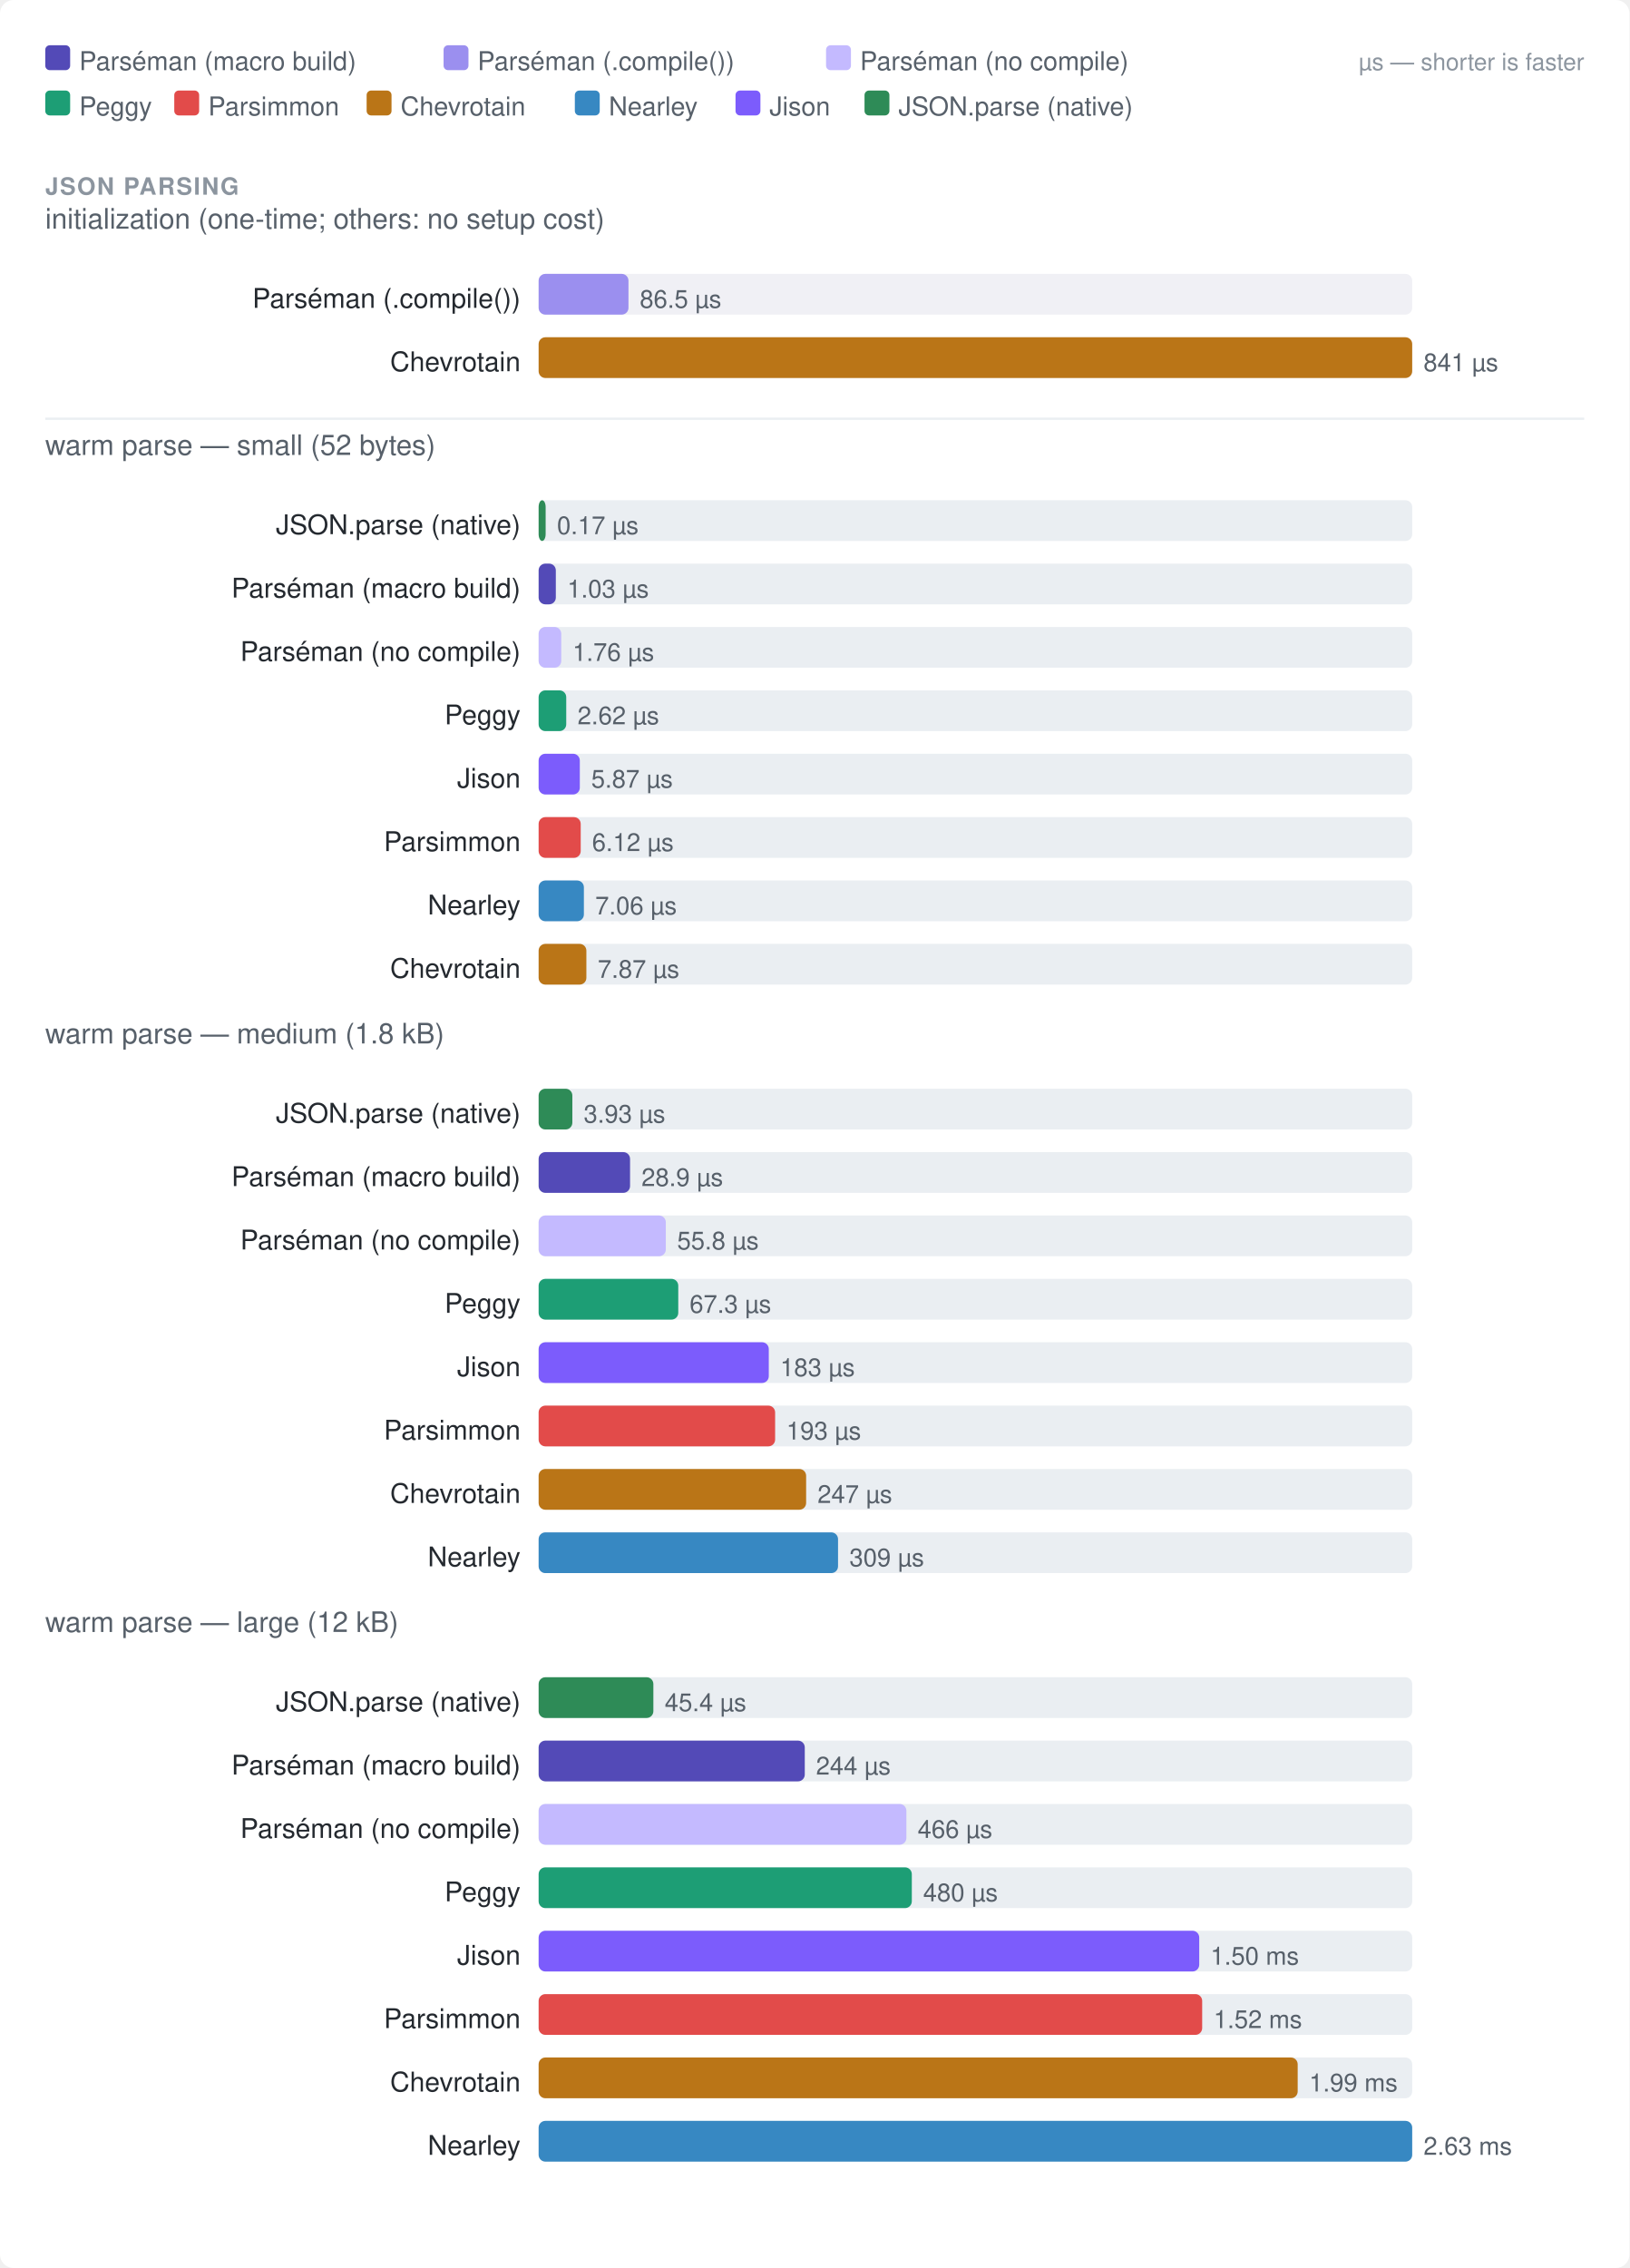
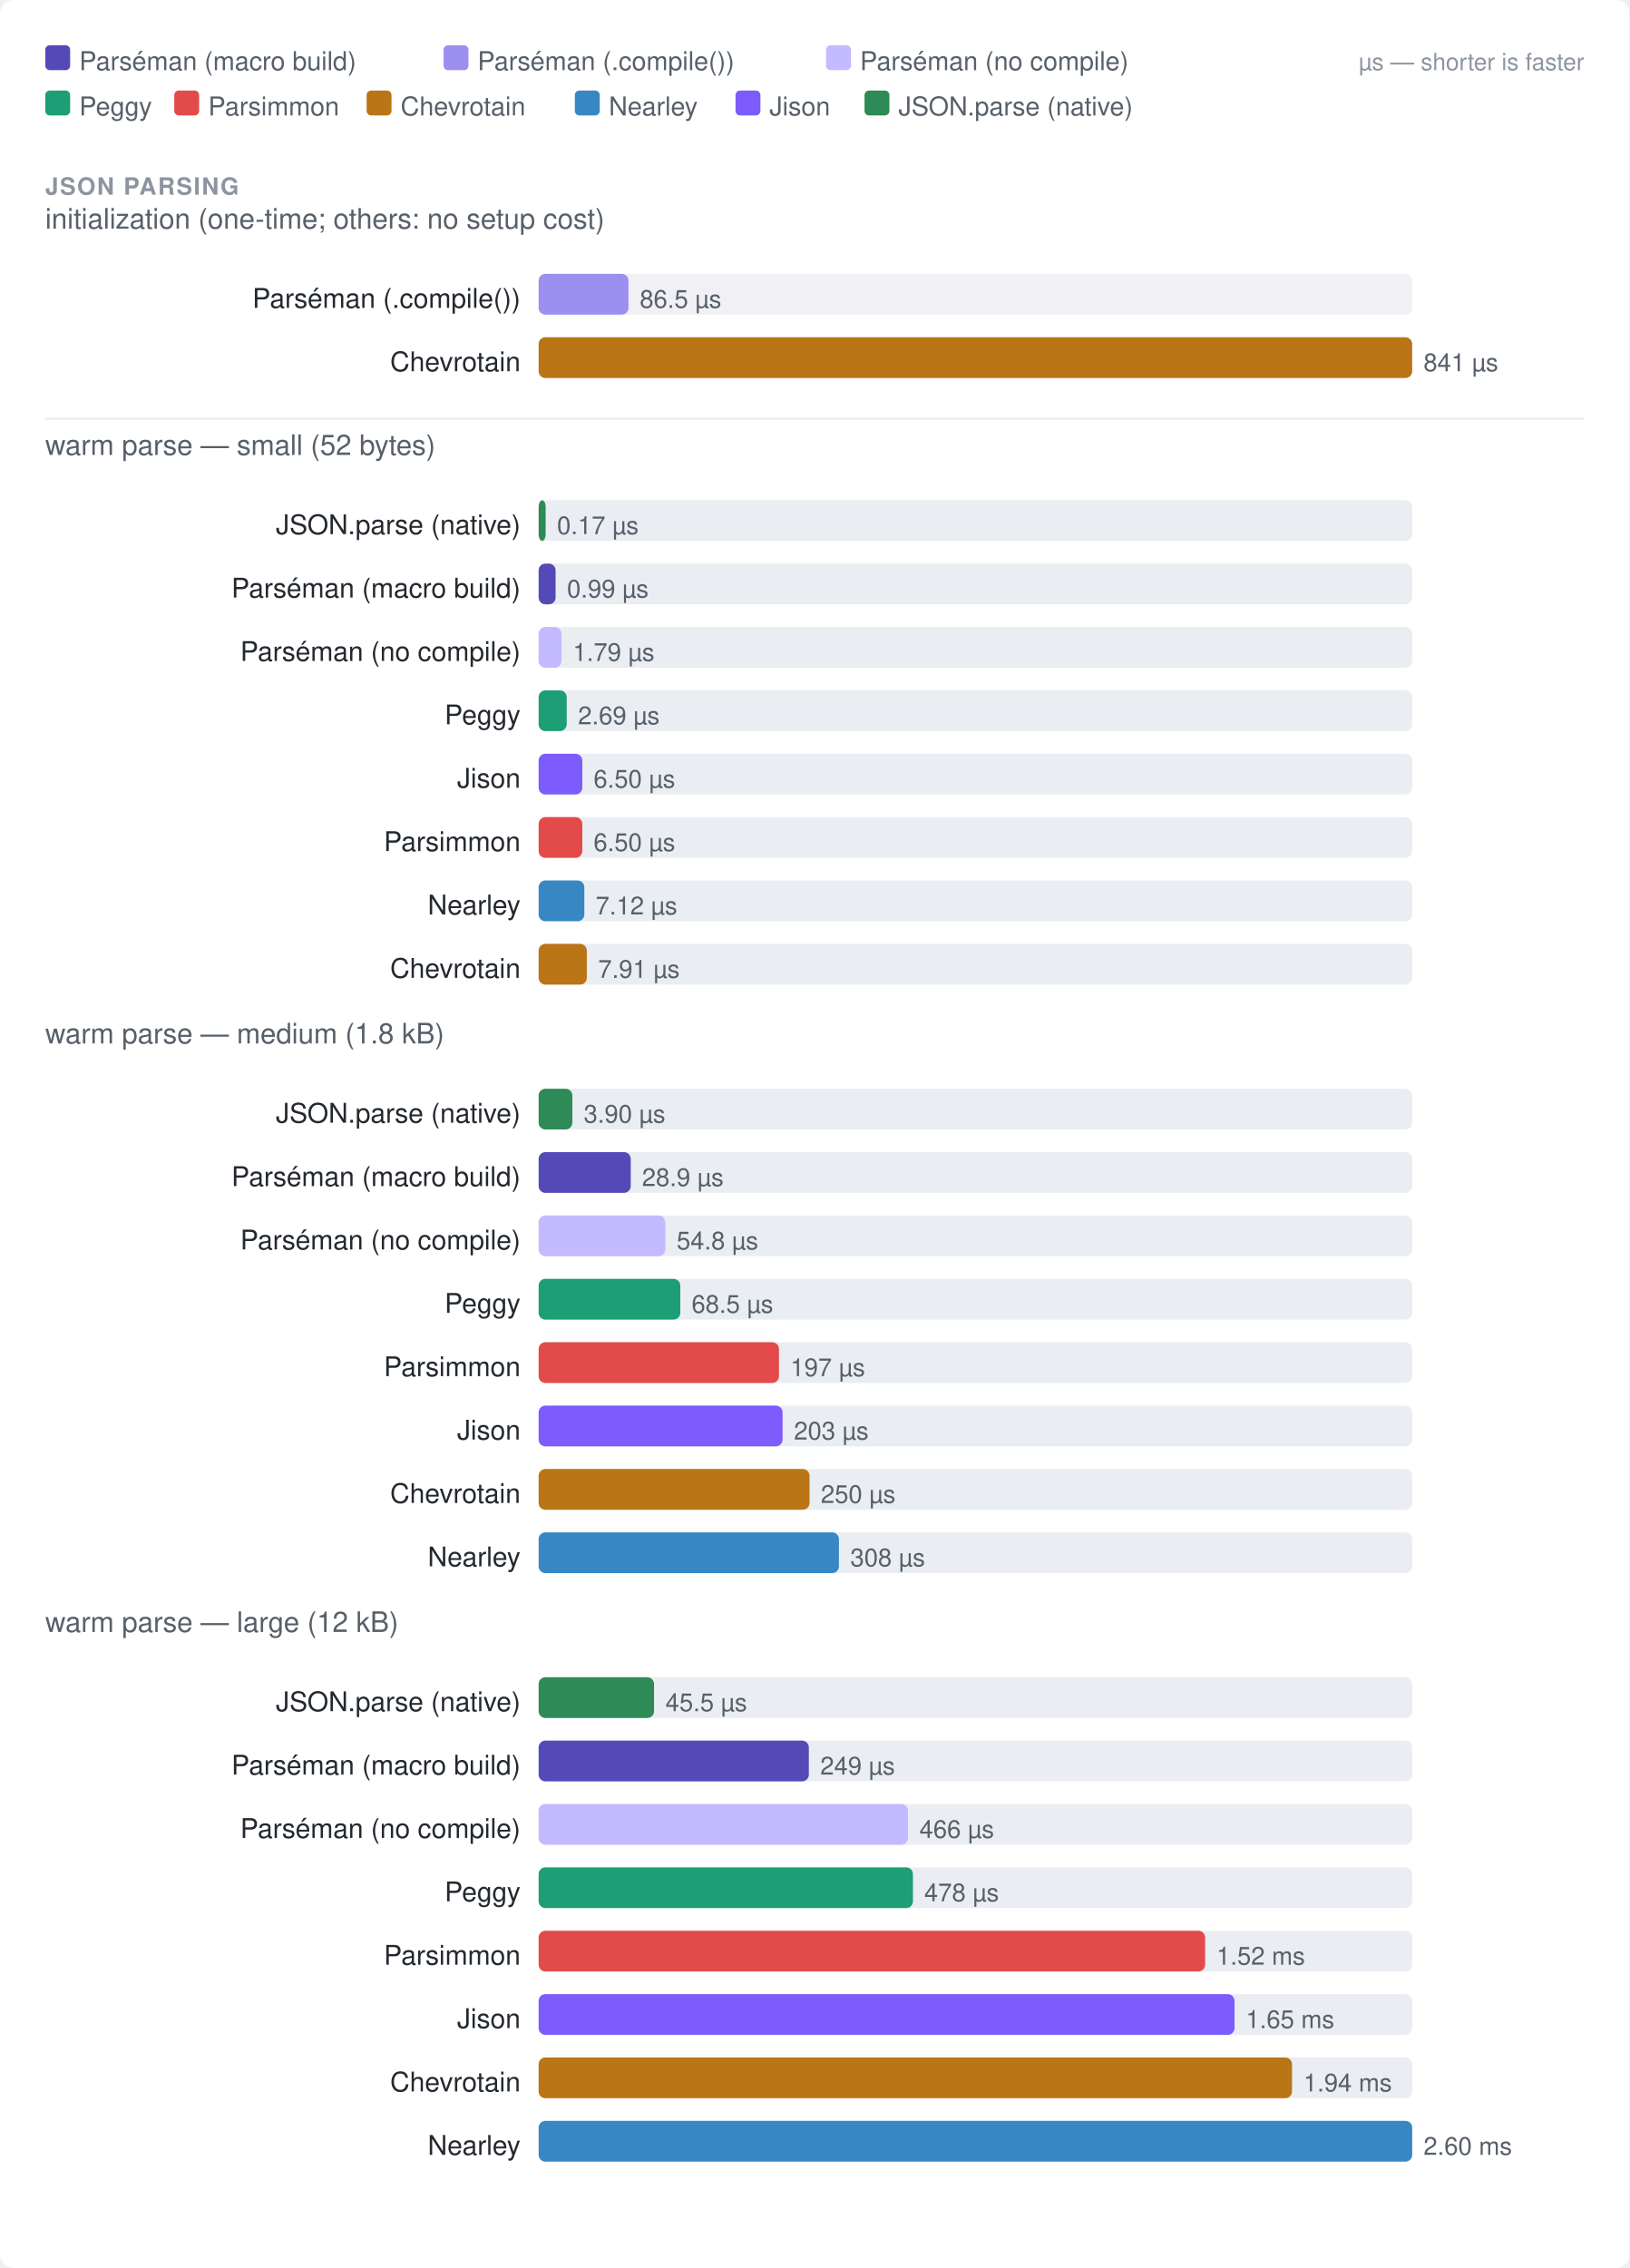
<svg xmlns="http://www.w3.org/2000/svg" viewBox="0 0 720 1002" width="720" height="1002">
  <rect width="720" height="1002" fill="white" rx="6" />
  <rect x="20" y="20" width="11" height="11" rx="2" fill="#534AB7" />
  <text x="35" y="31" font-size="11.5" fill="#57606a" font-family="-apple-system,BlinkMacSystemFont,'Segoe UI',Helvetica,Arial,sans-serif">Parséman (macro build)</text>
  <rect x="196" y="20" width="11" height="11" rx="2" fill="#9B8FEF" />
  <text x="211" y="31" font-size="11.5" fill="#57606a" font-family="-apple-system,BlinkMacSystemFont,'Segoe UI',Helvetica,Arial,sans-serif">Parséman (.compile())</text>
  <rect x="365" y="20" width="11" height="11" rx="2" fill="#C4BAFF" />
  <text x="380" y="31" font-size="11.5" fill="#57606a" font-family="-apple-system,BlinkMacSystemFont,'Segoe UI',Helvetica,Arial,sans-serif">Parséman (no compile)</text>
  <rect x="20" y="40" width="11" height="11" rx="2" fill="#1D9E75" />
  <text x="35" y="51" font-size="11.5" fill="#57606a" font-family="-apple-system,BlinkMacSystemFont,'Segoe UI',Helvetica,Arial,sans-serif">Peggy</text>
  <rect x="77" y="40" width="11" height="11" rx="2" fill="#E24B4A" />
  <text x="92" y="51" font-size="11.5" fill="#57606a" font-family="-apple-system,BlinkMacSystemFont,'Segoe UI',Helvetica,Arial,sans-serif">Parsimmon</text>
  <rect x="162" y="40" width="11" height="11" rx="2" fill="#BA7517" />
  <text x="177" y="51" font-size="11.5" fill="#57606a" font-family="-apple-system,BlinkMacSystemFont,'Segoe UI',Helvetica,Arial,sans-serif">Chevrotain</text>
  <rect x="254" y="40" width="11" height="11" rx="2" fill="#3788C2" />
  <text x="269" y="51" font-size="11.5" fill="#57606a" font-family="-apple-system,BlinkMacSystemFont,'Segoe UI',Helvetica,Arial,sans-serif">Nearley</text>
  <rect x="325" y="40" width="11" height="11" rx="2" fill="#7C5CFC" />
  <text x="340" y="51" font-size="11.5" fill="#57606a" font-family="-apple-system,BlinkMacSystemFont,'Segoe UI',Helvetica,Arial,sans-serif">Jison</text>
  <rect x="382" y="40" width="11" height="11" rx="2" fill="#2E8B57" />
  <text x="397" y="51" font-size="11.5" fill="#57606a" font-family="-apple-system,BlinkMacSystemFont,'Segoe UI',Helvetica,Arial,sans-serif">JSON.parse (native)</text>
  <text x="700" y="31" font-size="10.5" fill="#8c959f" text-anchor="end" font-family="-apple-system,BlinkMacSystemFont,'Segoe UI',Helvetica,Arial,sans-serif">µs — shorter is faster</text>
  <text x="20" y="86" font-size="10.5" font-weight="600" fill="#8c959f" letter-spacing="0.06em" font-family="-apple-system,BlinkMacSystemFont,'Segoe UI',Helvetica,Arial,sans-serif">JSON PARSING</text>
  <text x="20" y="101" font-size="12.5" fill="#57606a" font-family="-apple-system,BlinkMacSystemFont,'Segoe UI',Helvetica,Arial,sans-serif">initialization (one-time; others: no setup cost)</text>
  <text x="230" y="136" text-anchor="end" font-size="12" fill="#24292f" font-family="-apple-system,BlinkMacSystemFont,'Segoe UI',Helvetica,Arial,sans-serif">Parséman (.compile())</text>
  <rect x="238" y="121" width="386" height="18" rx="3" fill="#f0f0f5" />
  <rect x="238" y="121" width="39.7" height="18" rx="3" fill="#9B8FEF" />
  <text x="282.683" y="136" font-size="11" fill="#57606a" font-family="-apple-system,BlinkMacSystemFont,'Segoe UI',Helvetica,Arial,sans-serif">86.5 µs</text>
  <text x="230" y="164" text-anchor="end" font-size="12" fill="#24292f" font-family="-apple-system,BlinkMacSystemFont,'Segoe UI',Helvetica,Arial,sans-serif">Chevrotain</text>
  <rect x="238" y="149" width="386" height="18" rx="3" fill="#f0f0f5" />
  <rect x="238" y="149" width="386.0" height="18" rx="3" fill="#BA7517" />
  <text x="629" y="164" font-size="11" fill="#57606a" font-family="-apple-system,BlinkMacSystemFont,'Segoe UI',Helvetica,Arial,sans-serif">841 µs</text>
  <line x1="20" y1="185" x2="700" y2="185" stroke="#eaeef2" stroke-width="1" />
  <text x="20" y="201" font-size="12.5" fill="#57606a" font-family="-apple-system,BlinkMacSystemFont,'Segoe UI',Helvetica,Arial,sans-serif">warm parse — small  (52 bytes)</text>
  <text x="230" y="236" text-anchor="end" font-size="12" fill="#24292f" font-family="-apple-system,BlinkMacSystemFont,'Segoe UI',Helvetica,Arial,sans-serif">JSON.parse (native)</text>
  <rect x="238" y="221" width="386" height="18" rx="3" fill="#eaeef2" />
  <rect x="238" y="221" width="3.1" height="18" rx="3" fill="#2E8B57" />
-   <text x="246.102" y="236" font-size="11" fill="#57606a" font-family="-apple-system,BlinkMacSystemFont,'Segoe UI',Helvetica,Arial,sans-serif">0.17 µs</text>
+   <text x="246.118" y="236" font-size="11" fill="#57606a" font-family="-apple-system,BlinkMacSystemFont,'Segoe UI',Helvetica,Arial,sans-serif">0.17 µs</text>
  <text x="230" y="264" text-anchor="end" font-size="12" fill="#24292f" font-family="-apple-system,BlinkMacSystemFont,'Segoe UI',Helvetica,Arial,sans-serif">Parséman (macro build)</text>
  <rect x="238" y="249" width="386" height="18" rx="3" fill="#eaeef2" />
-   <rect x="238" y="249" width="7.6" height="18" rx="3" fill="#534AB7" />
-   <text x="250.636" y="264" font-size="11" fill="#57606a" font-family="-apple-system,BlinkMacSystemFont,'Segoe UI',Helvetica,Arial,sans-serif">1.03 µs</text>
+   <rect x="238" y="249" width="7.5" height="18" rx="3" fill="#534AB7" />
+   <text x="250.525" y="264" font-size="11" fill="#57606a" font-family="-apple-system,BlinkMacSystemFont,'Segoe UI',Helvetica,Arial,sans-serif">0.99 µs</text>
  <text x="230" y="292" text-anchor="end" font-size="12" fill="#24292f" font-family="-apple-system,BlinkMacSystemFont,'Segoe UI',Helvetica,Arial,sans-serif">Parséman (no compile)</text>
  <rect x="238" y="277" width="386" height="18" rx="3" fill="#eaeef2" />
-   <rect x="238" y="277" width="10.0" height="18" rx="3" fill="#C4BAFF" />
-   <text x="252.981" y="292" font-size="11" fill="#57606a" font-family="-apple-system,BlinkMacSystemFont,'Segoe UI',Helvetica,Arial,sans-serif">1.76 µs</text>
+   <rect x="238" y="277" width="10.1" height="18" rx="3" fill="#C4BAFF" />
+   <text x="253.119" y="292" font-size="11" fill="#57606a" font-family="-apple-system,BlinkMacSystemFont,'Segoe UI',Helvetica,Arial,sans-serif">1.79 µs</text>
  <text x="230" y="320" text-anchor="end" font-size="12" fill="#24292f" font-family="-apple-system,BlinkMacSystemFont,'Segoe UI',Helvetica,Arial,sans-serif">Peggy</text>
  <rect x="238" y="305" width="386" height="18" rx="3" fill="#eaeef2" />
-   <rect x="238" y="305" width="12.2" height="18" rx="3" fill="#1D9E75" />
-   <text x="255.178" y="320" font-size="11" fill="#57606a" font-family="-apple-system,BlinkMacSystemFont,'Segoe UI',Helvetica,Arial,sans-serif">2.62 µs</text>
+   <rect x="238" y="305" width="12.4" height="18" rx="3" fill="#1D9E75" />
+   <text x="255.405" y="320" font-size="11" fill="#57606a" font-family="-apple-system,BlinkMacSystemFont,'Segoe UI',Helvetica,Arial,sans-serif">2.69 µs</text>
  <text x="230" y="348" text-anchor="end" font-size="12" fill="#24292f" font-family="-apple-system,BlinkMacSystemFont,'Segoe UI',Helvetica,Arial,sans-serif">Jison</text>
  <rect x="238" y="333" width="386" height="18" rx="3" fill="#eaeef2" />
-   <rect x="238" y="333" width="18.2" height="18" rx="3" fill="#7C5CFC" />
-   <text x="261.229" y="348" font-size="11" fill="#57606a" font-family="-apple-system,BlinkMacSystemFont,'Segoe UI',Helvetica,Arial,sans-serif">5.87 µs</text>
+   <rect x="238" y="333" width="19.3" height="18" rx="3" fill="#7C5CFC" />
+   <text x="262.283" y="348" font-size="11" fill="#57606a" font-family="-apple-system,BlinkMacSystemFont,'Segoe UI',Helvetica,Arial,sans-serif">6.50 µs</text>
  <text x="230" y="376" text-anchor="end" font-size="12" fill="#24292f" font-family="-apple-system,BlinkMacSystemFont,'Segoe UI',Helvetica,Arial,sans-serif">Parsimmon</text>
  <rect x="238" y="361" width="386" height="18" rx="3" fill="#eaeef2" />
-   <rect x="238" y="361" width="18.6" height="18" rx="3" fill="#E24B4A" />
-   <text x="261.613" y="376" font-size="11" fill="#57606a" font-family="-apple-system,BlinkMacSystemFont,'Segoe UI',Helvetica,Arial,sans-serif">6.12 µs</text>
+   <rect x="238" y="361" width="19.3" height="18" rx="3" fill="#E24B4A" />
+   <text x="262.283" y="376" font-size="11" fill="#57606a" font-family="-apple-system,BlinkMacSystemFont,'Segoe UI',Helvetica,Arial,sans-serif">6.50 µs</text>
  <text x="230" y="404" text-anchor="end" font-size="12" fill="#24292f" font-family="-apple-system,BlinkMacSystemFont,'Segoe UI',Helvetica,Arial,sans-serif">Nearley</text>
  <rect x="238" y="389" width="386" height="18" rx="3" fill="#eaeef2" />
-   <rect x="238" y="389" width="20.0" height="18" rx="3" fill="#3788C2" />
-   <text x="262.991" y="404" font-size="11" fill="#57606a" font-family="-apple-system,BlinkMacSystemFont,'Segoe UI',Helvetica,Arial,sans-serif">7.06 µs</text>
+   <rect x="238" y="389" width="20.2" height="18" rx="3" fill="#3788C2" />
+   <text x="263.182" y="404" font-size="11" fill="#57606a" font-family="-apple-system,BlinkMacSystemFont,'Segoe UI',Helvetica,Arial,sans-serif">7.12 µs</text>
  <text x="230" y="432" text-anchor="end" font-size="12" fill="#24292f" font-family="-apple-system,BlinkMacSystemFont,'Segoe UI',Helvetica,Arial,sans-serif">Chevrotain</text>
  <rect x="238" y="417" width="386" height="18" rx="3" fill="#eaeef2" />
-   <rect x="238" y="417" width="21.1" height="18" rx="3" fill="#BA7517" />
-   <text x="264.107" y="432" font-size="11" fill="#57606a" font-family="-apple-system,BlinkMacSystemFont,'Segoe UI',Helvetica,Arial,sans-serif">7.87 µs</text>
+   <rect x="238" y="417" width="21.3" height="18" rx="3" fill="#BA7517" />
+   <text x="264.272" y="432" font-size="11" fill="#57606a" font-family="-apple-system,BlinkMacSystemFont,'Segoe UI',Helvetica,Arial,sans-serif">7.91 µs</text>
  <text x="20" y="461" font-size="12.5" fill="#57606a" font-family="-apple-system,BlinkMacSystemFont,'Segoe UI',Helvetica,Arial,sans-serif">warm parse — medium  (1.8 kB)</text>
  <text x="230" y="496" text-anchor="end" font-size="12" fill="#24292f" font-family="-apple-system,BlinkMacSystemFont,'Segoe UI',Helvetica,Arial,sans-serif">JSON.parse (native)</text>
  <rect x="238" y="481" width="386" height="18" rx="3" fill="#eaeef2" />
  <rect x="238" y="481" width="14.9" height="18" rx="3" fill="#2E8B57" />
-   <text x="257.915" y="496" font-size="11" fill="#57606a" font-family="-apple-system,BlinkMacSystemFont,'Segoe UI',Helvetica,Arial,sans-serif">3.93 µs</text>
+   <text x="257.936" y="496" font-size="11" fill="#57606a" font-family="-apple-system,BlinkMacSystemFont,'Segoe UI',Helvetica,Arial,sans-serif">3.90 µs</text>
  <text x="230" y="524" text-anchor="end" font-size="12" fill="#24292f" font-family="-apple-system,BlinkMacSystemFont,'Segoe UI',Helvetica,Arial,sans-serif">Parséman (macro build)</text>
  <rect x="238" y="509" width="386" height="18" rx="3" fill="#eaeef2" />
-   <rect x="238" y="509" width="40.4" height="18" rx="3" fill="#534AB7" />
-   <text x="283.433" y="524" font-size="11" fill="#57606a" font-family="-apple-system,BlinkMacSystemFont,'Segoe UI',Helvetica,Arial,sans-serif">28.9 µs</text>
+   <rect x="238" y="509" width="40.7" height="18" rx="3" fill="#534AB7" />
+   <text x="283.674" y="524" font-size="11" fill="#57606a" font-family="-apple-system,BlinkMacSystemFont,'Segoe UI',Helvetica,Arial,sans-serif">28.9 µs</text>
  <text x="230" y="552" text-anchor="end" font-size="12" fill="#24292f" font-family="-apple-system,BlinkMacSystemFont,'Segoe UI',Helvetica,Arial,sans-serif">Parséman (no compile)</text>
  <rect x="238" y="537" width="386" height="18" rx="3" fill="#eaeef2" />
-   <rect x="238" y="537" width="56.2" height="18" rx="3" fill="#C4BAFF" />
-   <text x="299.192" y="552" font-size="11" fill="#57606a" font-family="-apple-system,BlinkMacSystemFont,'Segoe UI',Helvetica,Arial,sans-serif">55.8 µs</text>
+   <rect x="238" y="537" width="56.0" height="18" rx="3" fill="#C4BAFF" />
+   <text x="298.974" y="552" font-size="11" fill="#57606a" font-family="-apple-system,BlinkMacSystemFont,'Segoe UI',Helvetica,Arial,sans-serif">54.8 µs</text>
  <text x="230" y="580" text-anchor="end" font-size="12" fill="#24292f" font-family="-apple-system,BlinkMacSystemFont,'Segoe UI',Helvetica,Arial,sans-serif">Peggy</text>
  <rect x="238" y="565" width="386" height="18" rx="3" fill="#eaeef2" />
-   <rect x="238" y="565" width="61.7" height="18" rx="3" fill="#1D9E75" />
-   <text x="304.709" y="580" font-size="11" fill="#57606a" font-family="-apple-system,BlinkMacSystemFont,'Segoe UI',Helvetica,Arial,sans-serif">67.3 µs</text>
-   <text x="230" y="608" text-anchor="end" font-size="12" fill="#24292f" font-family="-apple-system,BlinkMacSystemFont,'Segoe UI',Helvetica,Arial,sans-serif">Jison</text>
+   <rect x="238" y="565" width="62.6" height="18" rx="3" fill="#1D9E75" />
+   <text x="305.589" y="580" font-size="11" fill="#57606a" font-family="-apple-system,BlinkMacSystemFont,'Segoe UI',Helvetica,Arial,sans-serif">68.5 µs</text>
+   <text x="230" y="608" text-anchor="end" font-size="12" fill="#24292f" font-family="-apple-system,BlinkMacSystemFont,'Segoe UI',Helvetica,Arial,sans-serif">Parsimmon</text>
  <rect x="238" y="593" width="386" height="18" rx="3" fill="#eaeef2" />
-   <rect x="238" y="593" width="101.7" height="18" rx="3" fill="#7C5CFC" />
-   <text x="344.728" y="608" font-size="11" fill="#57606a" font-family="-apple-system,BlinkMacSystemFont,'Segoe UI',Helvetica,Arial,sans-serif">183 µs</text>
-   <text x="230" y="636" text-anchor="end" font-size="12" fill="#24292f" font-family="-apple-system,BlinkMacSystemFont,'Segoe UI',Helvetica,Arial,sans-serif">Parsimmon</text>
+   <rect x="238" y="593" width="106.2" height="18" rx="3" fill="#E24B4A" />
+   <text x="349.248" y="608" font-size="11" fill="#57606a" font-family="-apple-system,BlinkMacSystemFont,'Segoe UI',Helvetica,Arial,sans-serif">197 µs</text>
+   <text x="230" y="636" text-anchor="end" font-size="12" fill="#24292f" font-family="-apple-system,BlinkMacSystemFont,'Segoe UI',Helvetica,Arial,sans-serif">Jison</text>
  <rect x="238" y="621" width="386" height="18" rx="3" fill="#eaeef2" />
-   <rect x="238" y="621" width="104.5" height="18" rx="3" fill="#E24B4A" />
-   <text x="347.47" y="636" font-size="11" fill="#57606a" font-family="-apple-system,BlinkMacSystemFont,'Segoe UI',Helvetica,Arial,sans-serif">193 µs</text>
+   <rect x="238" y="621" width="107.8" height="18" rx="3" fill="#7C5CFC" />
+   <text x="350.809" y="636" font-size="11" fill="#57606a" font-family="-apple-system,BlinkMacSystemFont,'Segoe UI',Helvetica,Arial,sans-serif">203 µs</text>
  <text x="230" y="664" text-anchor="end" font-size="12" fill="#24292f" font-family="-apple-system,BlinkMacSystemFont,'Segoe UI',Helvetica,Arial,sans-serif">Chevrotain</text>
  <rect x="238" y="649" width="386" height="18" rx="3" fill="#eaeef2" />
-   <rect x="238" y="649" width="118.2" height="18" rx="3" fill="#BA7517" />
-   <text x="361.213" y="664" font-size="11" fill="#57606a" font-family="-apple-system,BlinkMacSystemFont,'Segoe UI',Helvetica,Arial,sans-serif">247 µs</text>
+   <rect x="238" y="649" width="119.7" height="18" rx="3" fill="#BA7517" />
+   <text x="362.68" y="664" font-size="11" fill="#57606a" font-family="-apple-system,BlinkMacSystemFont,'Segoe UI',Helvetica,Arial,sans-serif">250 µs</text>
  <text x="230" y="692" text-anchor="end" font-size="12" fill="#24292f" font-family="-apple-system,BlinkMacSystemFont,'Segoe UI',Helvetica,Arial,sans-serif">Nearley</text>
  <rect x="238" y="677" width="386" height="18" rx="3" fill="#eaeef2" />
-   <rect x="238" y="677" width="132.3" height="18" rx="3" fill="#3788C2" />
-   <text x="375.315" y="692" font-size="11" fill="#57606a" font-family="-apple-system,BlinkMacSystemFont,'Segoe UI',Helvetica,Arial,sans-serif">309 µs</text>
+   <rect x="238" y="677" width="132.7" height="18" rx="3" fill="#3788C2" />
+   <text x="375.732" y="692" font-size="11" fill="#57606a" font-family="-apple-system,BlinkMacSystemFont,'Segoe UI',Helvetica,Arial,sans-serif">308 µs</text>
  <text x="20" y="721" font-size="12.5" fill="#57606a" font-family="-apple-system,BlinkMacSystemFont,'Segoe UI',Helvetica,Arial,sans-serif">warm parse — large  (12 kB)</text>
  <text x="230" y="756" text-anchor="end" font-size="12" fill="#24292f" font-family="-apple-system,BlinkMacSystemFont,'Segoe UI',Helvetica,Arial,sans-serif">JSON.parse (native)</text>
  <rect x="238" y="741" width="386" height="18" rx="3" fill="#eaeef2" />
-   <rect x="238" y="741" width="50.7" height="18" rx="3" fill="#2E8B57" />
-   <text x="293.706" y="756" font-size="11" fill="#57606a" font-family="-apple-system,BlinkMacSystemFont,'Segoe UI',Helvetica,Arial,sans-serif">45.4 µs</text>
+   <rect x="238" y="741" width="51.0" height="18" rx="3" fill="#2E8B57" />
+   <text x="294.046" y="756" font-size="11" fill="#57606a" font-family="-apple-system,BlinkMacSystemFont,'Segoe UI',Helvetica,Arial,sans-serif">45.5 µs</text>
  <text x="230" y="784" text-anchor="end" font-size="12" fill="#24292f" font-family="-apple-system,BlinkMacSystemFont,'Segoe UI',Helvetica,Arial,sans-serif">Parséman (macro build)</text>
  <rect x="238" y="769" width="386" height="18" rx="3" fill="#eaeef2" />
-   <rect x="238" y="769" width="117.6" height="18" rx="3" fill="#534AB7" />
-   <text x="360.557" y="784" font-size="11" fill="#57606a" font-family="-apple-system,BlinkMacSystemFont,'Segoe UI',Helvetica,Arial,sans-serif">244 µs</text>
+   <rect x="238" y="769" width="119.4" height="18" rx="3" fill="#534AB7" />
+   <text x="362.436" y="784" font-size="11" fill="#57606a" font-family="-apple-system,BlinkMacSystemFont,'Segoe UI',Helvetica,Arial,sans-serif">249 µs</text>
  <text x="230" y="812" text-anchor="end" font-size="12" fill="#24292f" font-family="-apple-system,BlinkMacSystemFont,'Segoe UI',Helvetica,Arial,sans-serif">Parséman (no compile)</text>
  <rect x="238" y="797" width="386" height="18" rx="3" fill="#eaeef2" />
-   <rect x="238" y="797" width="162.5" height="18" rx="3" fill="#C4BAFF" />
-   <text x="405.476" y="812" font-size="11" fill="#57606a" font-family="-apple-system,BlinkMacSystemFont,'Segoe UI',Helvetica,Arial,sans-serif">466 µs</text>
+   <rect x="238" y="797" width="163.2" height="18" rx="3" fill="#C4BAFF" />
+   <text x="406.247" y="812" font-size="11" fill="#57606a" font-family="-apple-system,BlinkMacSystemFont,'Segoe UI',Helvetica,Arial,sans-serif">466 µs</text>
  <text x="230" y="840" text-anchor="end" font-size="12" fill="#24292f" font-family="-apple-system,BlinkMacSystemFont,'Segoe UI',Helvetica,Arial,sans-serif">Peggy</text>
  <rect x="238" y="825" width="386" height="18" rx="3" fill="#eaeef2" />
-   <rect x="238" y="825" width="164.9" height="18" rx="3" fill="#1D9E75" />
-   <text x="407.902" y="840" font-size="11" fill="#57606a" font-family="-apple-system,BlinkMacSystemFont,'Segoe UI',Helvetica,Arial,sans-serif">480 µs</text>
-   <text x="230" y="868" text-anchor="end" font-size="12" fill="#24292f" font-family="-apple-system,BlinkMacSystemFont,'Segoe UI',Helvetica,Arial,sans-serif">Jison</text>
+   <rect x="238" y="825" width="165.4" height="18" rx="3" fill="#1D9E75" />
+   <text x="408.39" y="840" font-size="11" fill="#57606a" font-family="-apple-system,BlinkMacSystemFont,'Segoe UI',Helvetica,Arial,sans-serif">478 µs</text>
+   <text x="230" y="868" text-anchor="end" font-size="12" fill="#24292f" font-family="-apple-system,BlinkMacSystemFont,'Segoe UI',Helvetica,Arial,sans-serif">Parsimmon</text>
  <rect x="238" y="853" width="386" height="18" rx="3" fill="#eaeef2" />
-   <rect x="238" y="853" width="291.9" height="18" rx="3" fill="#7C5CFC" />
-   <text x="534.855" y="868" font-size="11" fill="#57606a" font-family="-apple-system,BlinkMacSystemFont,'Segoe UI',Helvetica,Arial,sans-serif">1.50 ms</text>
-   <text x="230" y="896" text-anchor="end" font-size="12" fill="#24292f" font-family="-apple-system,BlinkMacSystemFont,'Segoe UI',Helvetica,Arial,sans-serif">Parsimmon</text>
+   <rect x="238" y="853" width="294.5" height="18" rx="3" fill="#E24B4A" />
+   <text x="537.51" y="868" font-size="11" fill="#57606a" font-family="-apple-system,BlinkMacSystemFont,'Segoe UI',Helvetica,Arial,sans-serif">1.52 ms</text>
+   <text x="230" y="896" text-anchor="end" font-size="12" fill="#24292f" font-family="-apple-system,BlinkMacSystemFont,'Segoe UI',Helvetica,Arial,sans-serif">Jison</text>
  <rect x="238" y="881" width="386" height="18" rx="3" fill="#eaeef2" />
-   <rect x="238" y="881" width="293.2" height="18" rx="3" fill="#E24B4A" />
-   <text x="536.226" y="896" font-size="11" fill="#57606a" font-family="-apple-system,BlinkMacSystemFont,'Segoe UI',Helvetica,Arial,sans-serif">1.52 ms</text>
+   <rect x="238" y="881" width="307.5" height="18" rx="3" fill="#7C5CFC" />
+   <text x="550.485" y="896" font-size="11" fill="#57606a" font-family="-apple-system,BlinkMacSystemFont,'Segoe UI',Helvetica,Arial,sans-serif">1.65 ms</text>
  <text x="230" y="924" text-anchor="end" font-size="12" fill="#24292f" font-family="-apple-system,BlinkMacSystemFont,'Segoe UI',Helvetica,Arial,sans-serif">Chevrotain</text>
  <rect x="238" y="909" width="386" height="18" rx="3" fill="#eaeef2" />
-   <rect x="238" y="909" width="335.4" height="18" rx="3" fill="#BA7517" />
-   <text x="578.449" y="924" font-size="11" fill="#57606a" font-family="-apple-system,BlinkMacSystemFont,'Segoe UI',Helvetica,Arial,sans-serif">1.99 ms</text>
+   <rect x="238" y="909" width="332.9" height="18" rx="3" fill="#BA7517" />
+   <text x="575.918" y="924" font-size="11" fill="#57606a" font-family="-apple-system,BlinkMacSystemFont,'Segoe UI',Helvetica,Arial,sans-serif">1.94 ms</text>
  <text x="230" y="952" text-anchor="end" font-size="12" fill="#24292f" font-family="-apple-system,BlinkMacSystemFont,'Segoe UI',Helvetica,Arial,sans-serif">Nearley</text>
  <rect x="238" y="937" width="386" height="18" rx="3" fill="#eaeef2" />
  <rect x="238" y="937" width="386.0" height="18" rx="3" fill="#3788C2" />
-   <text x="629" y="952" font-size="11" fill="#57606a" font-family="-apple-system,BlinkMacSystemFont,'Segoe UI',Helvetica,Arial,sans-serif">2.63 ms</text>
+   <text x="629" y="952" font-size="11" fill="#57606a" font-family="-apple-system,BlinkMacSystemFont,'Segoe UI',Helvetica,Arial,sans-serif">2.60 ms</text>
</svg>
